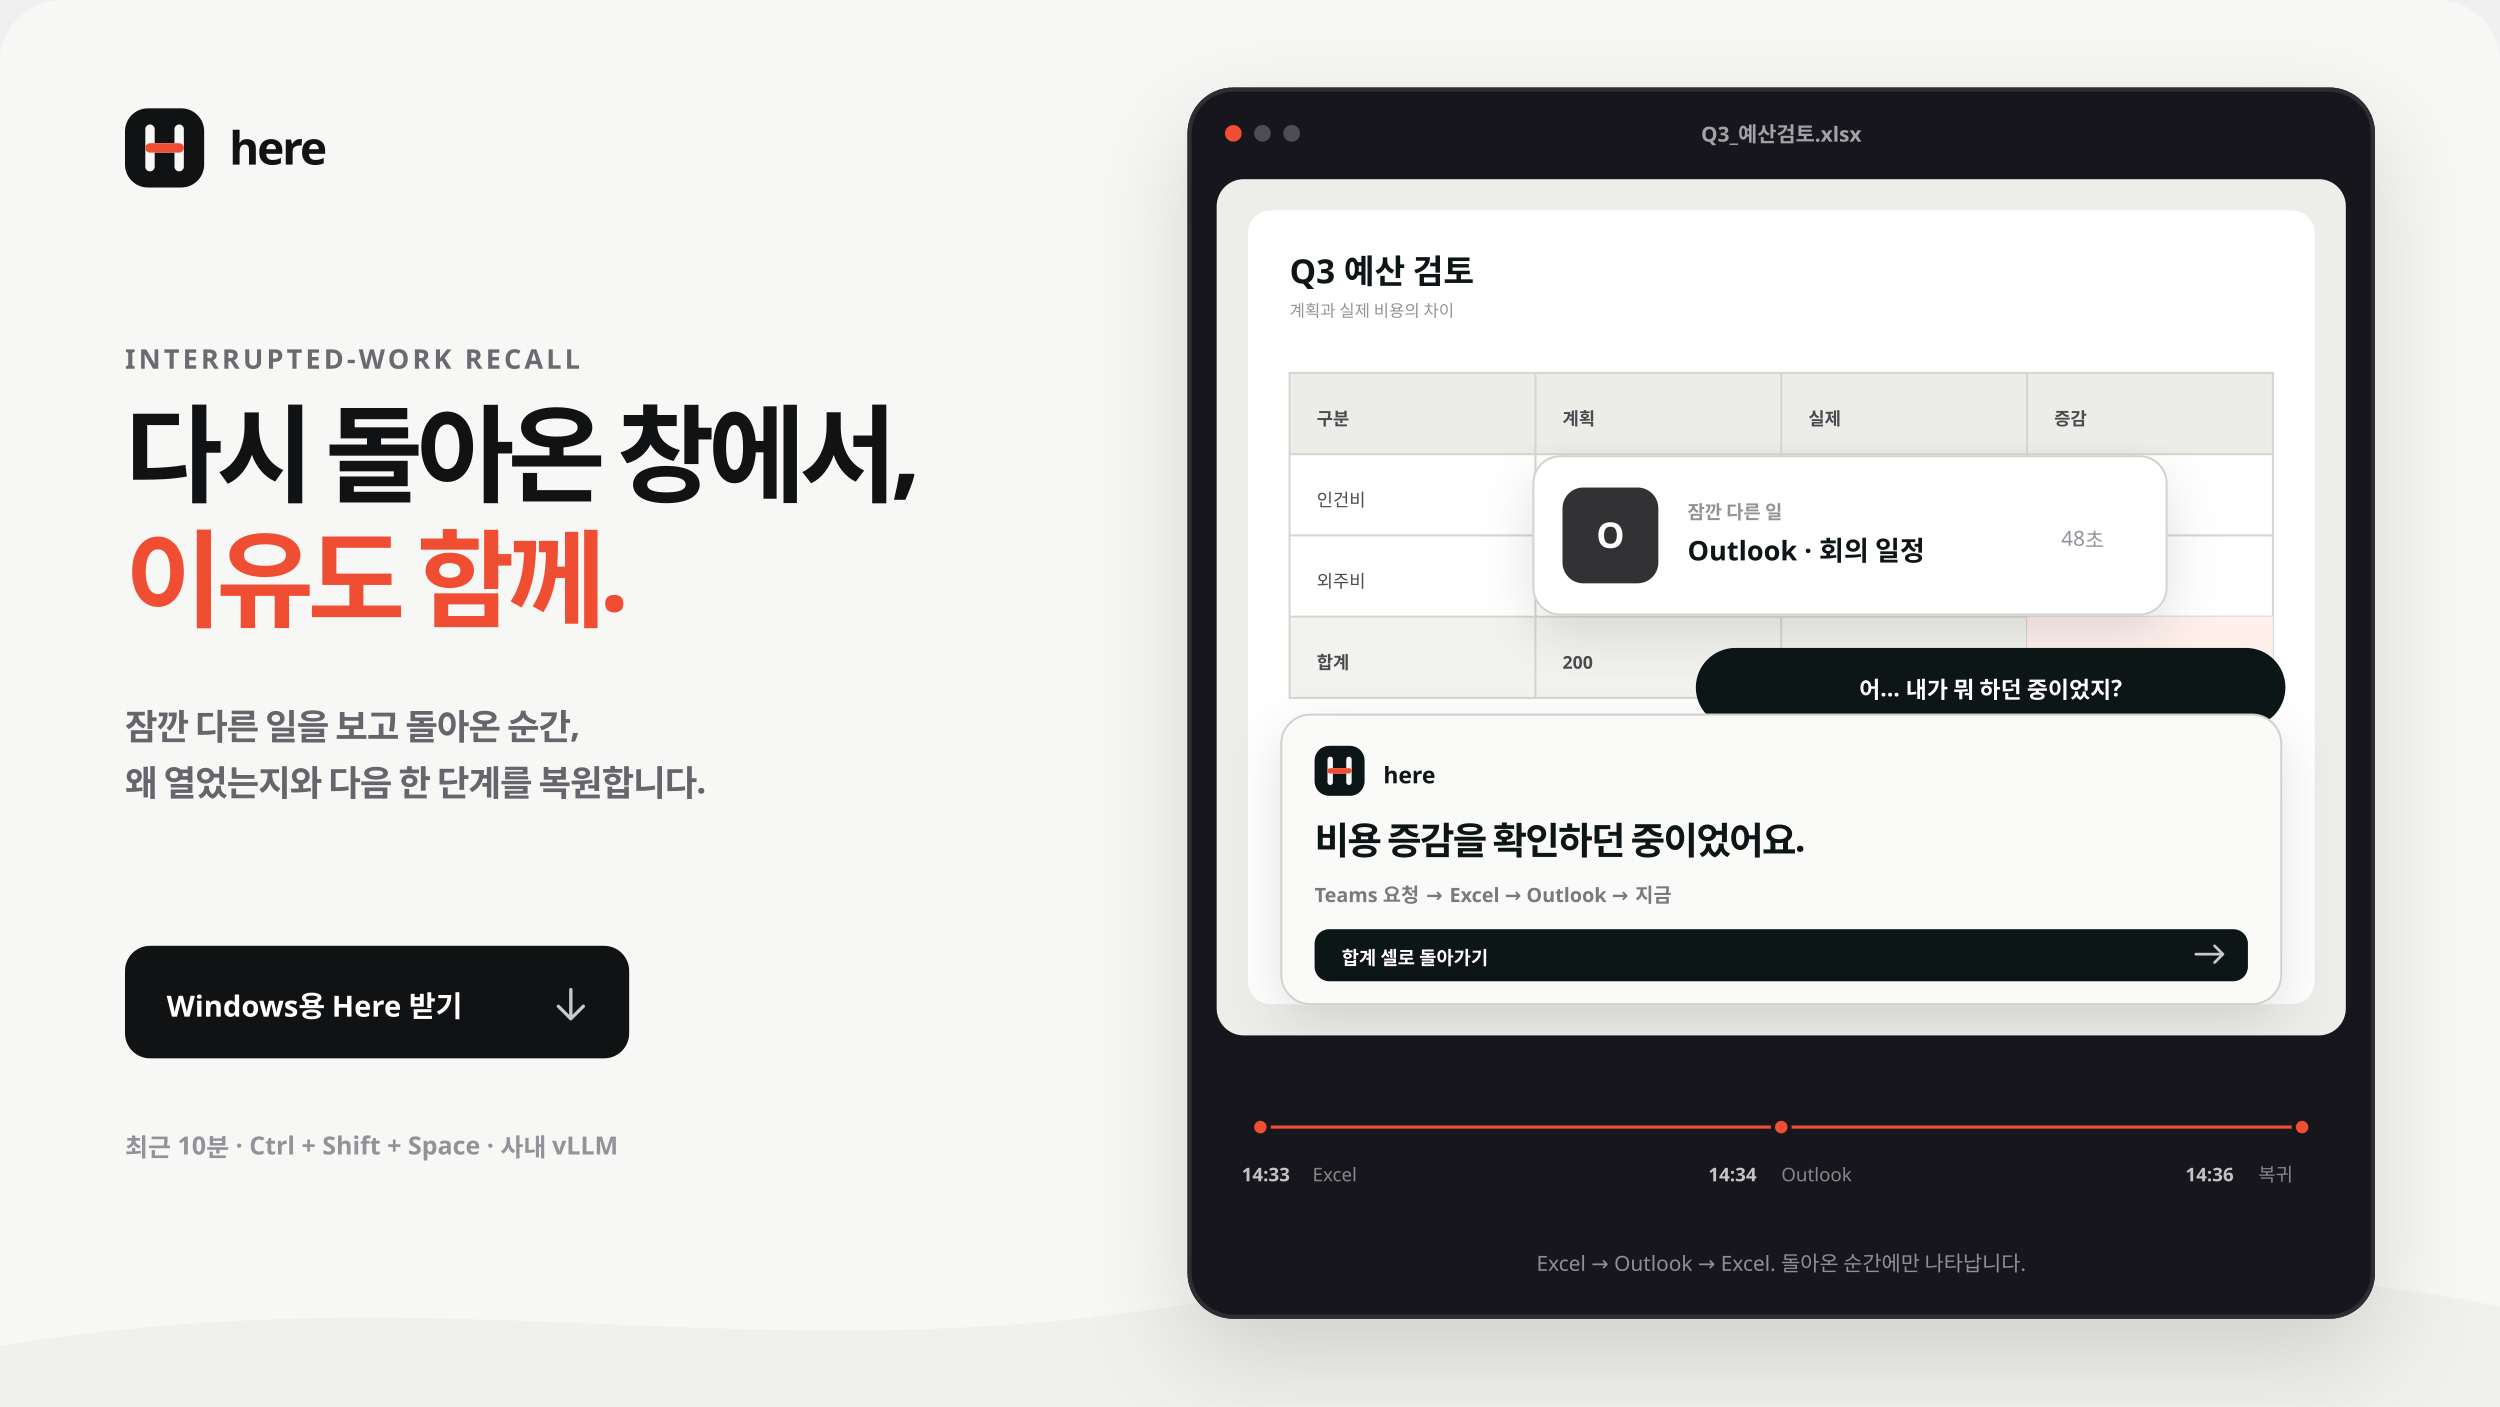
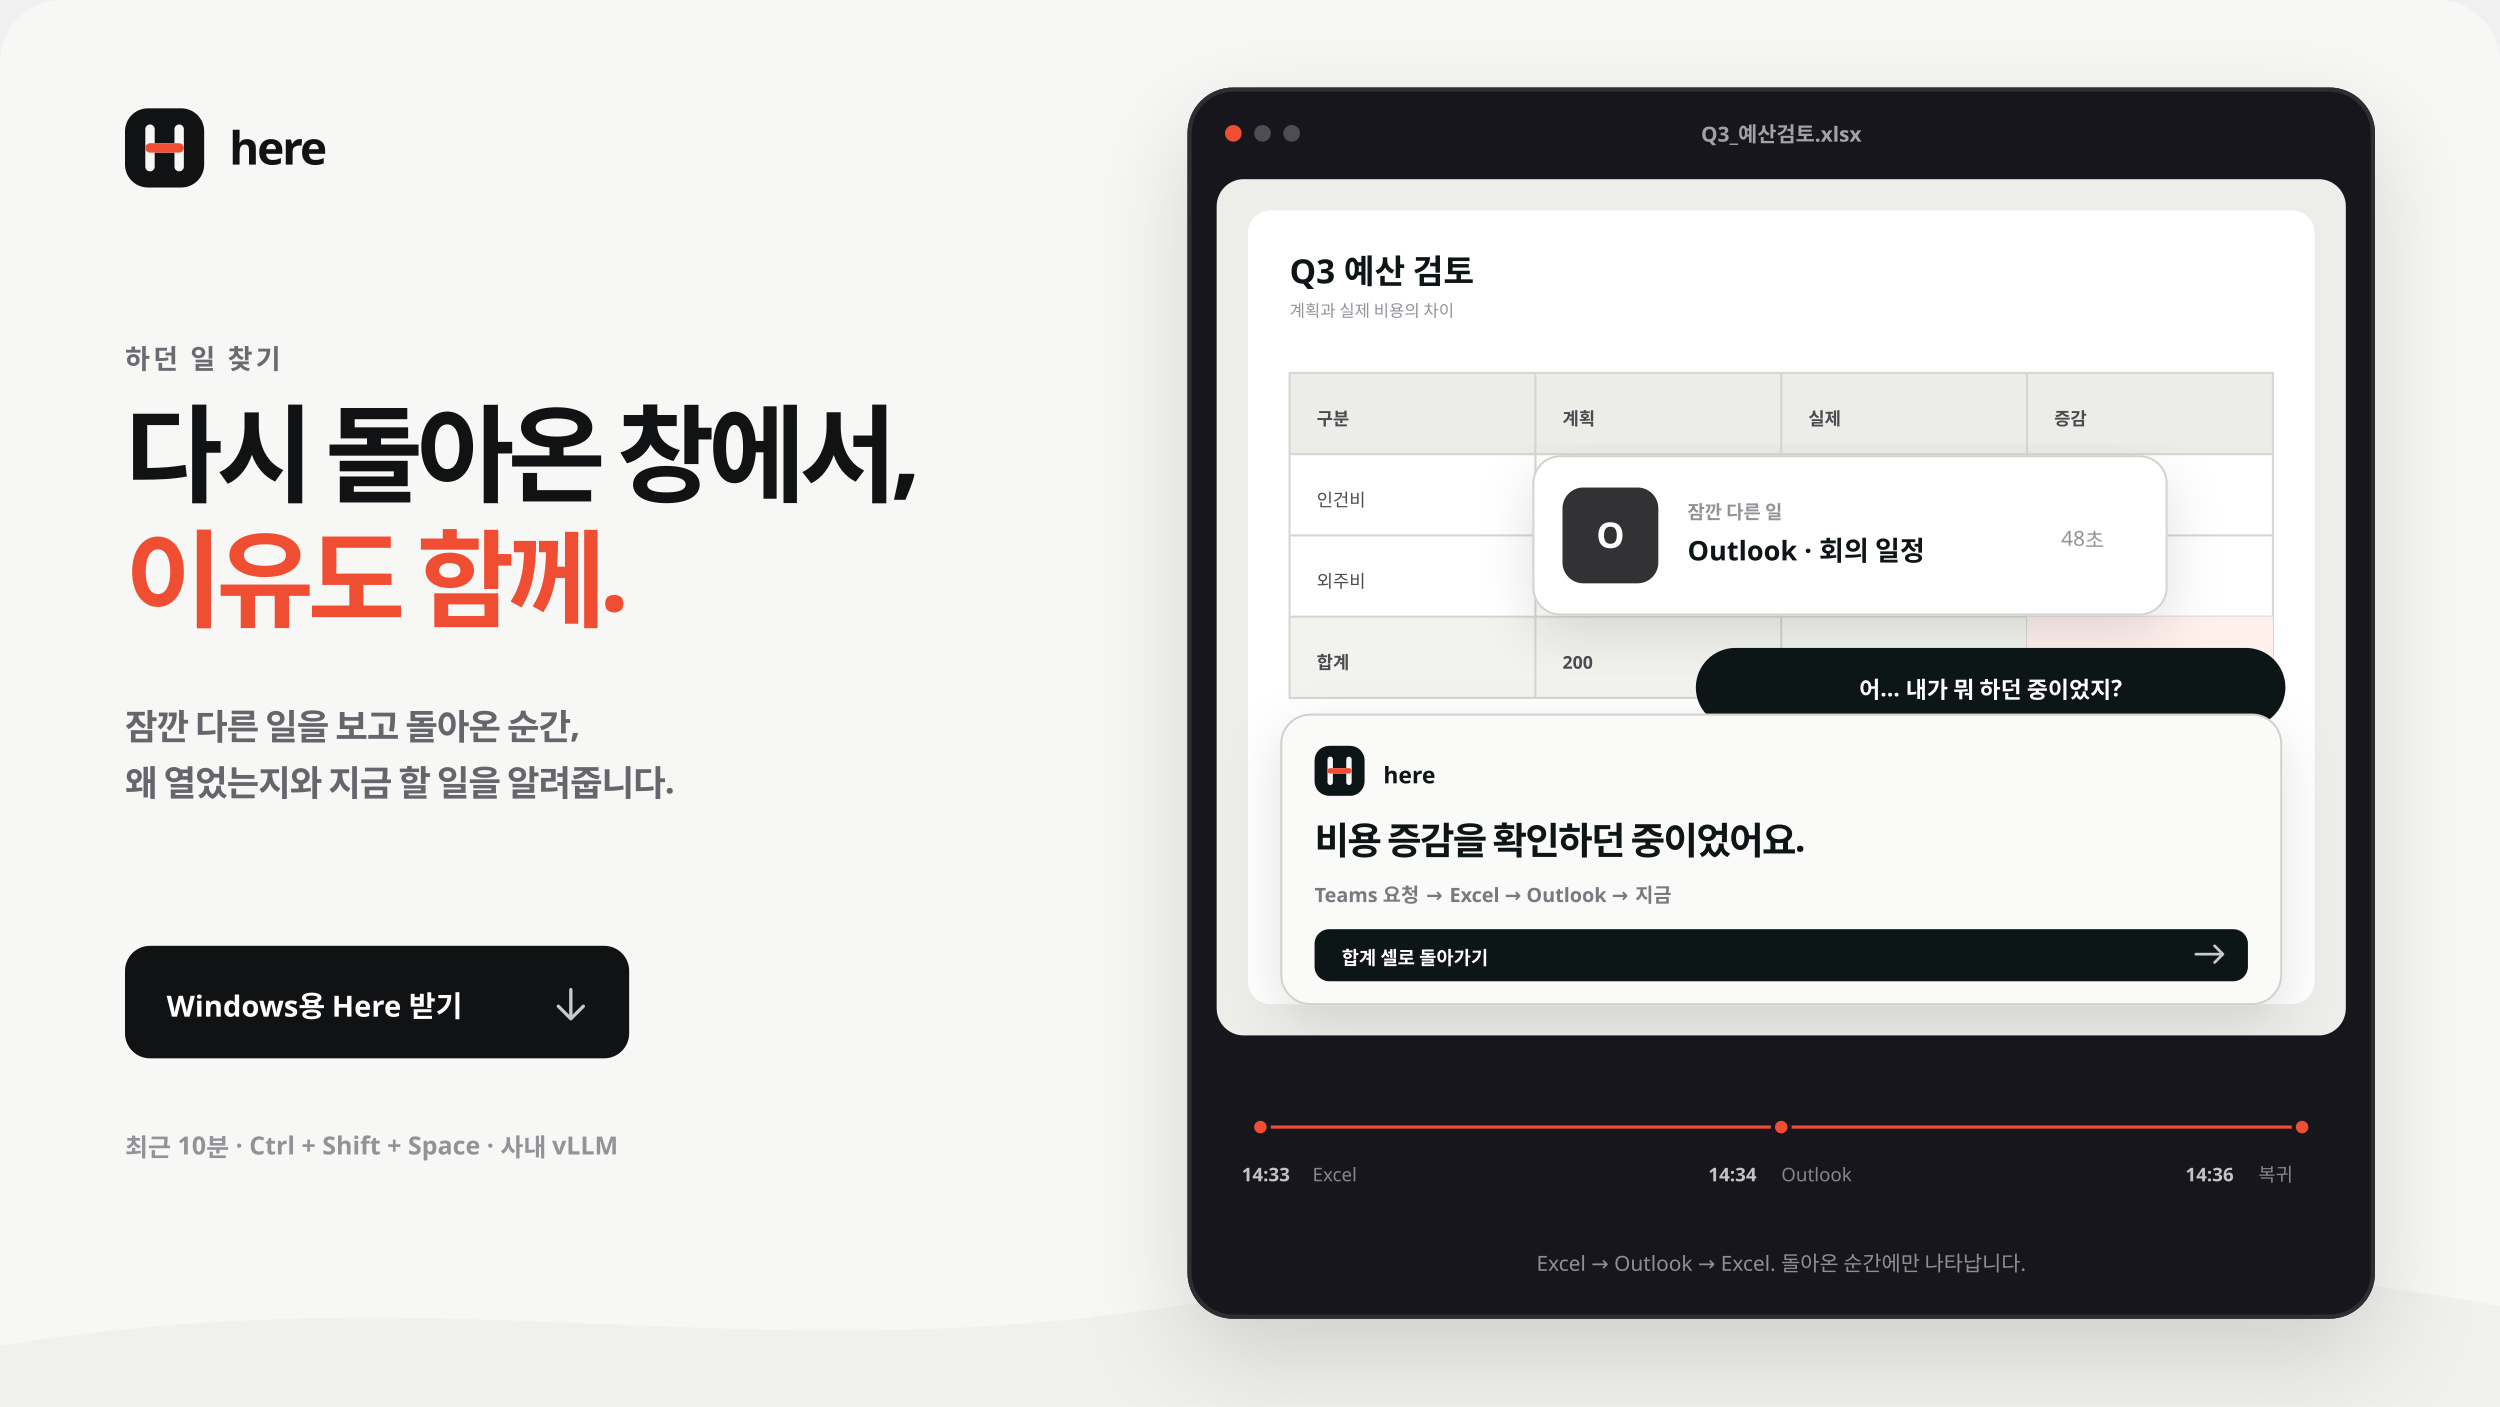
<svg xmlns="http://www.w3.org/2000/svg" width="1200" height="675" viewBox="0 0 1200 675" fill="none">
  <defs>
    <filter id="shadow" x="-20%" y="-20%" width="140%" height="160%">
      <feDropShadow dx="0" dy="18" stdDeviation="24" flood-color="#111214" flood-opacity="0.14" />
    </filter>
    <filter id="softShadow" x="-20%" y="-20%" width="140%" height="160%">
      <feDropShadow dx="0" dy="9" stdDeviation="13" flood-color="#111214" flood-opacity="0.12" />
    </filter>
  </defs>
  <rect width="1200" height="675" rx="30" fill="#F7F7F5" />
  <path d="M0 646C217 611 356 659 564 627C780 594 986 588 1200 627V675H0V646Z" fill="#F0F0ED" />
  <g transform="translate(60 52)">
    <rect width="38" height="38" rx="11" fill="#111214" />
    <path d="M12 10V28M26 10V28M12 19H26" stroke="#F7F7F5" stroke-width="4.5" stroke-linecap="round" />
    <path d="M12 19H26" stroke="#F04E32" stroke-width="4.5" stroke-linecap="round" />
    <text x="50" y="27" fill="#111214" font-family="Pretendard, Apple SD Gothic Neo, sans-serif" font-size="22" font-weight="760" letter-spacing="-1">here</text>
  </g>
  <g font-family="Pretendard, Apple SD Gothic Neo, sans-serif">
-     <text x="60" y="177" fill="#6A6B70" font-size="13" font-weight="720" letter-spacing="1.5">INTERRUPTED-WORK RECALL</text>
+     <text x="60" y="177" fill="#6A6B70" font-size="13" font-weight="720" letter-spacing="1.5">하던 일 찾기</text>
    <text x="60" y="237" fill="#111214" font-size="51" font-weight="760" letter-spacing="-3.1">다시 돌아온 창에서,</text>
    <text x="60" y="297" fill="#F04E32" font-size="51" font-weight="760" letter-spacing="-3.1">이유도 함께.</text>
    <text x="60" y="355" fill="#64666B" font-size="17" font-weight="560" letter-spacing="-0.5">잠깐 다른 일을 보고 돌아온 순간,</text>
-     <text x="60" y="382" fill="#64666B" font-size="17" font-weight="560" letter-spacing="-0.5">왜 열었는지와 다음 한 단계를 복원합니다.</text>
+     <text x="60" y="382" fill="#64666B" font-size="17" font-weight="560" letter-spacing="-0.5">왜 열었는지와 지금 할 일을 알려줍니다.</text>
    <g transform="translate(60 454)">
      <rect width="242" height="54" rx="12" fill="#111214" />
      <text x="20" y="34" fill="#FFFFFF" font-size="14" font-weight="690">Windows용 Here 받기</text>
      <path d="M214 21V34M208 29L214 35L220 29" stroke="#C8C9CD" stroke-width="1.6" stroke-linecap="round" stroke-linejoin="round" />
    </g>
    <text x="60" y="555" fill="#929399" font-size="12" font-weight="580">최근 10분  ·  Ctrl + Shift + Space  ·  사내 vLLM</text>
  </g>
  <g transform="translate(570 42)" filter="url(#shadow)">
    <rect width="570" height="591" rx="22" fill="#18191B" />
    <rect x="1" y="1" width="568" height="589" rx="21" stroke="#2E2F33" stroke-width="2" />
    <circle cx="22" cy="22" r="4" fill="#F04E32" />
    <circle cx="36" cy="22" r="4" fill="#4D4E53" />
    <circle cx="50" cy="22" r="4" fill="#4D4E53" />
    <text x="285" y="26" fill="#A1A2A7" font-family="Pretendard, Apple SD Gothic Neo, sans-serif" font-size="10" font-weight="600" text-anchor="middle">Q3_예산검토.xlsx</text>
    <rect x="14" y="44" width="542" height="411" rx="13" fill="#EDEDEA" />
    <g transform="translate(29 59)">
      <rect width="512" height="381" rx="11" fill="#FFFFFF" />
      <text x="20" y="35" fill="#111214" font-family="Pretendard, Apple SD Gothic Neo, sans-serif" font-size="16" font-weight="740">Q3 예산 검토</text>
      <text x="20" y="51" fill="#93949A" font-family="Pretendard, Apple SD Gothic Neo, sans-serif" font-size="8">계획과 실제 비용의 차이</text>
      <g transform="translate(20 78)" font-family="Pretendard, Apple SD Gothic Neo, sans-serif" font-size="8.5" fill="#4B4C50">
        <rect width="472" height="39" fill="#ECECE9" />
        <rect y="39" width="472" height="39" fill="#FFFFFF" />
        <rect y="78" width="472" height="39" fill="#FFFFFF" />
        <rect y="117" width="472" height="39" fill="#F2F2EF" />
        <path d="M0 0H472V156H0V0ZM118 0V156M236 0V156M354 0V156M0 39H472M0 78H472M0 117H472" fill="none" stroke="#D6D6D2" />
        <text x="13" y="25" font-weight="700">구분</text>
        <text x="131" y="25" font-weight="700">계획</text>
        <text x="249" y="25" font-weight="700">실제</text>
        <text x="367" y="25" font-weight="700">증감</text>
        <text x="13" y="64">인건비</text>
        <text x="131" y="64">120</text>
        <text x="249" y="64">126</text>
        <text x="367" y="64">+6</text>
        <text x="13" y="103">외주비</text>
        <text x="131" y="103">80</text>
        <text x="249" y="103">75</text>
        <text x="367" y="103">−5</text>
        <rect x="354" y="117" width="118" height="39" fill="#FFF0EC" />
        <text x="13" y="142" font-weight="700">합계</text>
        <text x="131" y="142" font-weight="700">200</text>
        <text x="249" y="142" font-weight="700">201</text>
        <text x="367" y="142" fill="#F04E32" font-weight="700">+1</text>
      </g>
      <rect x="20" y="330" width="472" height="35" rx="7" fill="#202124" />
      <text x="34" y="352" fill="#F4F4F3" font-family="Pretendard, Apple SD Gothic Neo, sans-serif" font-size="9" font-weight="650">Microsoft Excel  ·  Q3_예산검토.xlsx</text>
    </g>
    <g transform="translate(166 177)" filter="url(#softShadow)">
      <rect width="304" height="76" rx="13" fill="#FFFFFF" stroke="#D3D3CF" />
      <rect x="14" y="15" width="46" height="46" rx="10" fill="#303136" />
      <text x="37" y="44" fill="#FFFFFF" font-family="Pretendard, Apple SD Gothic Neo, sans-serif" font-size="17" font-weight="760" text-anchor="middle">O</text>
      <text x="74" y="30" fill="#929399" font-family="Pretendard, Apple SD Gothic Neo, sans-serif" font-size="9" font-weight="680">잠깐 다른 일</text>
      <text x="74" y="50" fill="#111214" font-family="Pretendard, Apple SD Gothic Neo, sans-serif" font-size="13" font-weight="700">Outlook · 회의 일정</text>
      <text x="274" y="43" fill="#929399" font-family="Pretendard, Apple SD Gothic Neo, sans-serif" font-size="10" text-anchor="end">48초</text>
    </g>
    <g transform="translate(244 269)">
      <rect width="283" height="38" rx="19" fill="#111214" />
      <text x="141.5" y="24" fill="#FFFFFF" font-family="Pretendard, Apple SD Gothic Neo, sans-serif" font-size="11" font-weight="650" text-anchor="middle">어… 내가 뭐 하던 중이었지?</text>
    </g>
    <g transform="translate(45 301)" filter="url(#softShadow)">
      <rect width="480" height="139" rx="14" fill="#FAFAF8" stroke="#D1D1CD" />
      <g transform="translate(16 15)">
        <rect width="24" height="24" rx="7" fill="#111214" />
        <path d="M7.5 6.5V17.5M16.5 6.5V17.5M7.5 12H16.5" stroke="#F7F7F5" stroke-width="2.6" stroke-linecap="round" />
        <path d="M7.5 12H16.5" stroke="#F04E32" stroke-width="2.6" stroke-linecap="round" />
      </g>
      <text x="49" y="33" fill="#111214" font-family="Pretendard, Apple SD Gothic Neo, sans-serif" font-size="11" font-weight="760">here</text>
      <text x="16" y="67" fill="#111214" font-family="Pretendard, Apple SD Gothic Neo, sans-serif" font-size="18" font-weight="750" letter-spacing="-0.8">비용 증감을 확인하던 중이었어요.</text>
      <text x="16" y="90" fill="#797A7F" font-family="Pretendard, Apple SD Gothic Neo, sans-serif" font-size="9.5" font-weight="600">Teams 요청  →  Excel  →  Outlook  →  지금</text>
      <rect x="16" y="103" width="448" height="25" rx="7" fill="#111214" />
      <text x="29" y="120" fill="#FFFFFF" font-family="Pretendard, Apple SD Gothic Neo, sans-serif" font-size="9" font-weight="670">합계 셀로 돌아가기</text>
      <path d="M439 115H452M448 111L452 115L448 119" stroke="#C8C9CD" stroke-width="1.3" stroke-linecap="round" stroke-linejoin="round" />
    </g>
    <g transform="translate(26 484)" font-family="Pretendard, Apple SD Gothic Neo, sans-serif">
      <path d="M9 15H509" stroke="#3B3C40" />
      <path d="M9 15H509" stroke="#F04E32" stroke-width="1.5" />
      <circle cx="9" cy="15" r="4" fill="#F04E32" stroke="#18191B" stroke-width="2" />
      <circle cx="259" cy="15" r="4" fill="#F04E32" stroke="#18191B" stroke-width="2" />
      <circle cx="509" cy="15" r="4" fill="#F04E32" stroke="#18191B" stroke-width="2" />
      <text x="0" y="41" fill="#C3C4C8" font-size="9" font-weight="650">14:33</text>
      <text x="34" y="41" fill="#85868C" font-size="9">Excel</text>
      <text x="224" y="41" fill="#C3C4C8" font-size="9" font-weight="650">14:34</text>
      <text x="259" y="41" fill="#85868C" font-size="9">Outlook</text>
      <text x="453" y="41" fill="#C3C4C8" font-size="9" font-weight="650">14:36</text>
      <text x="488" y="41" fill="#85868C" font-size="9">복귀</text>
    </g>
    <text x="285" y="568" fill="#8E8F94" font-family="Pretendard, Apple SD Gothic Neo, sans-serif" font-size="10" text-anchor="middle">Excel → Outlook → Excel. 돌아온 순간에만 나타납니다.</text>
  </g>
</svg>
